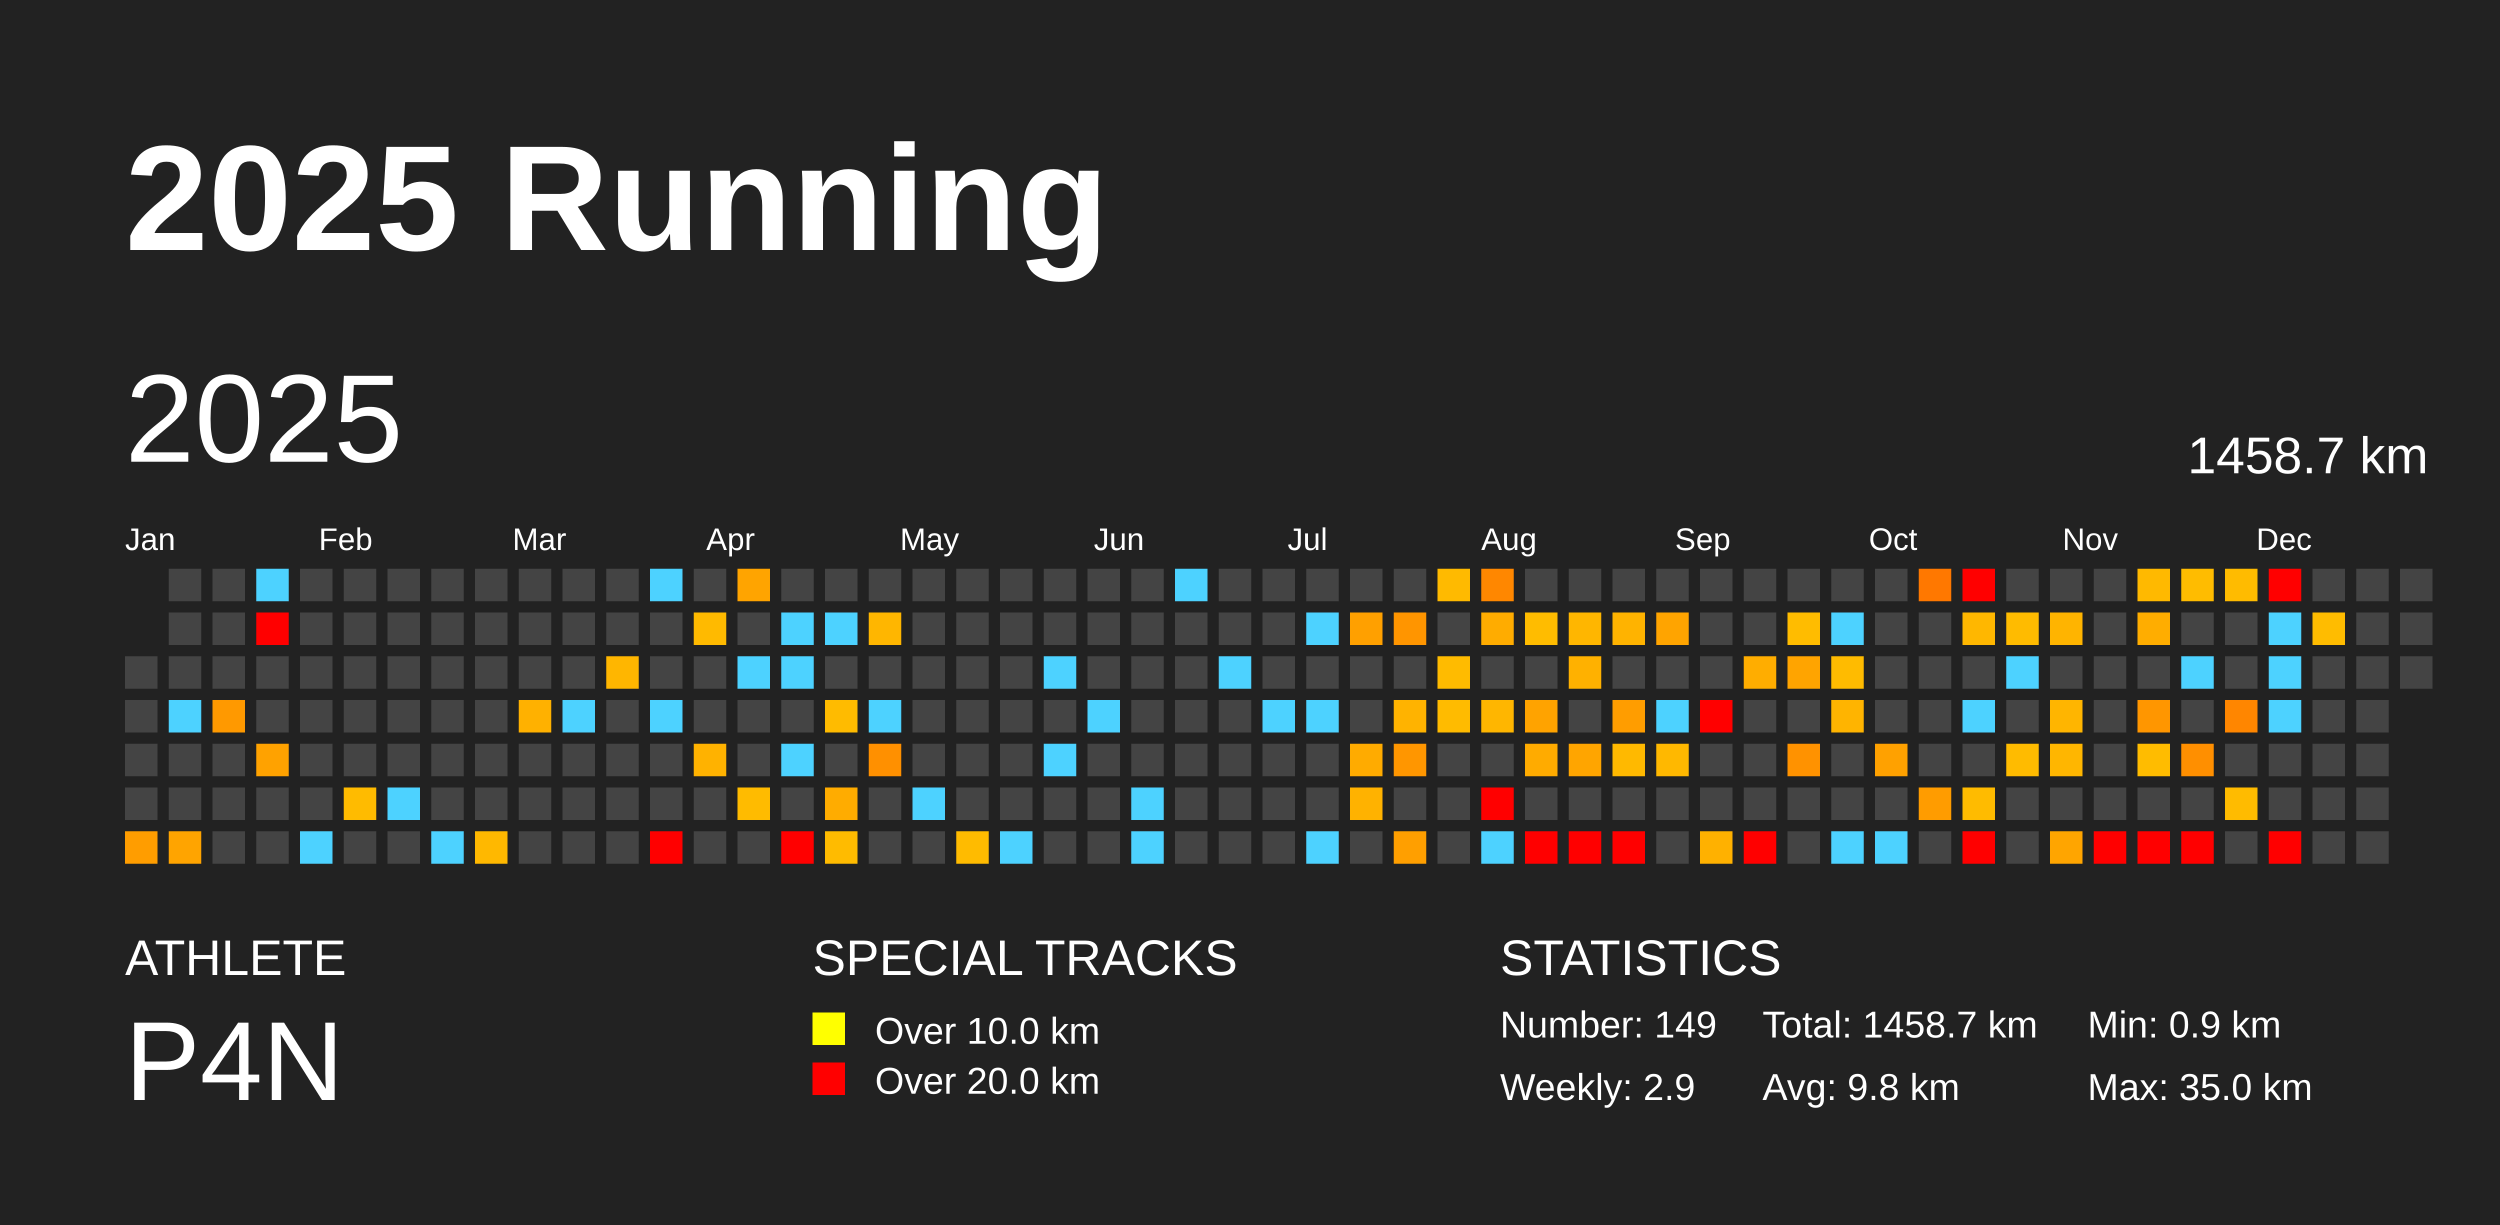
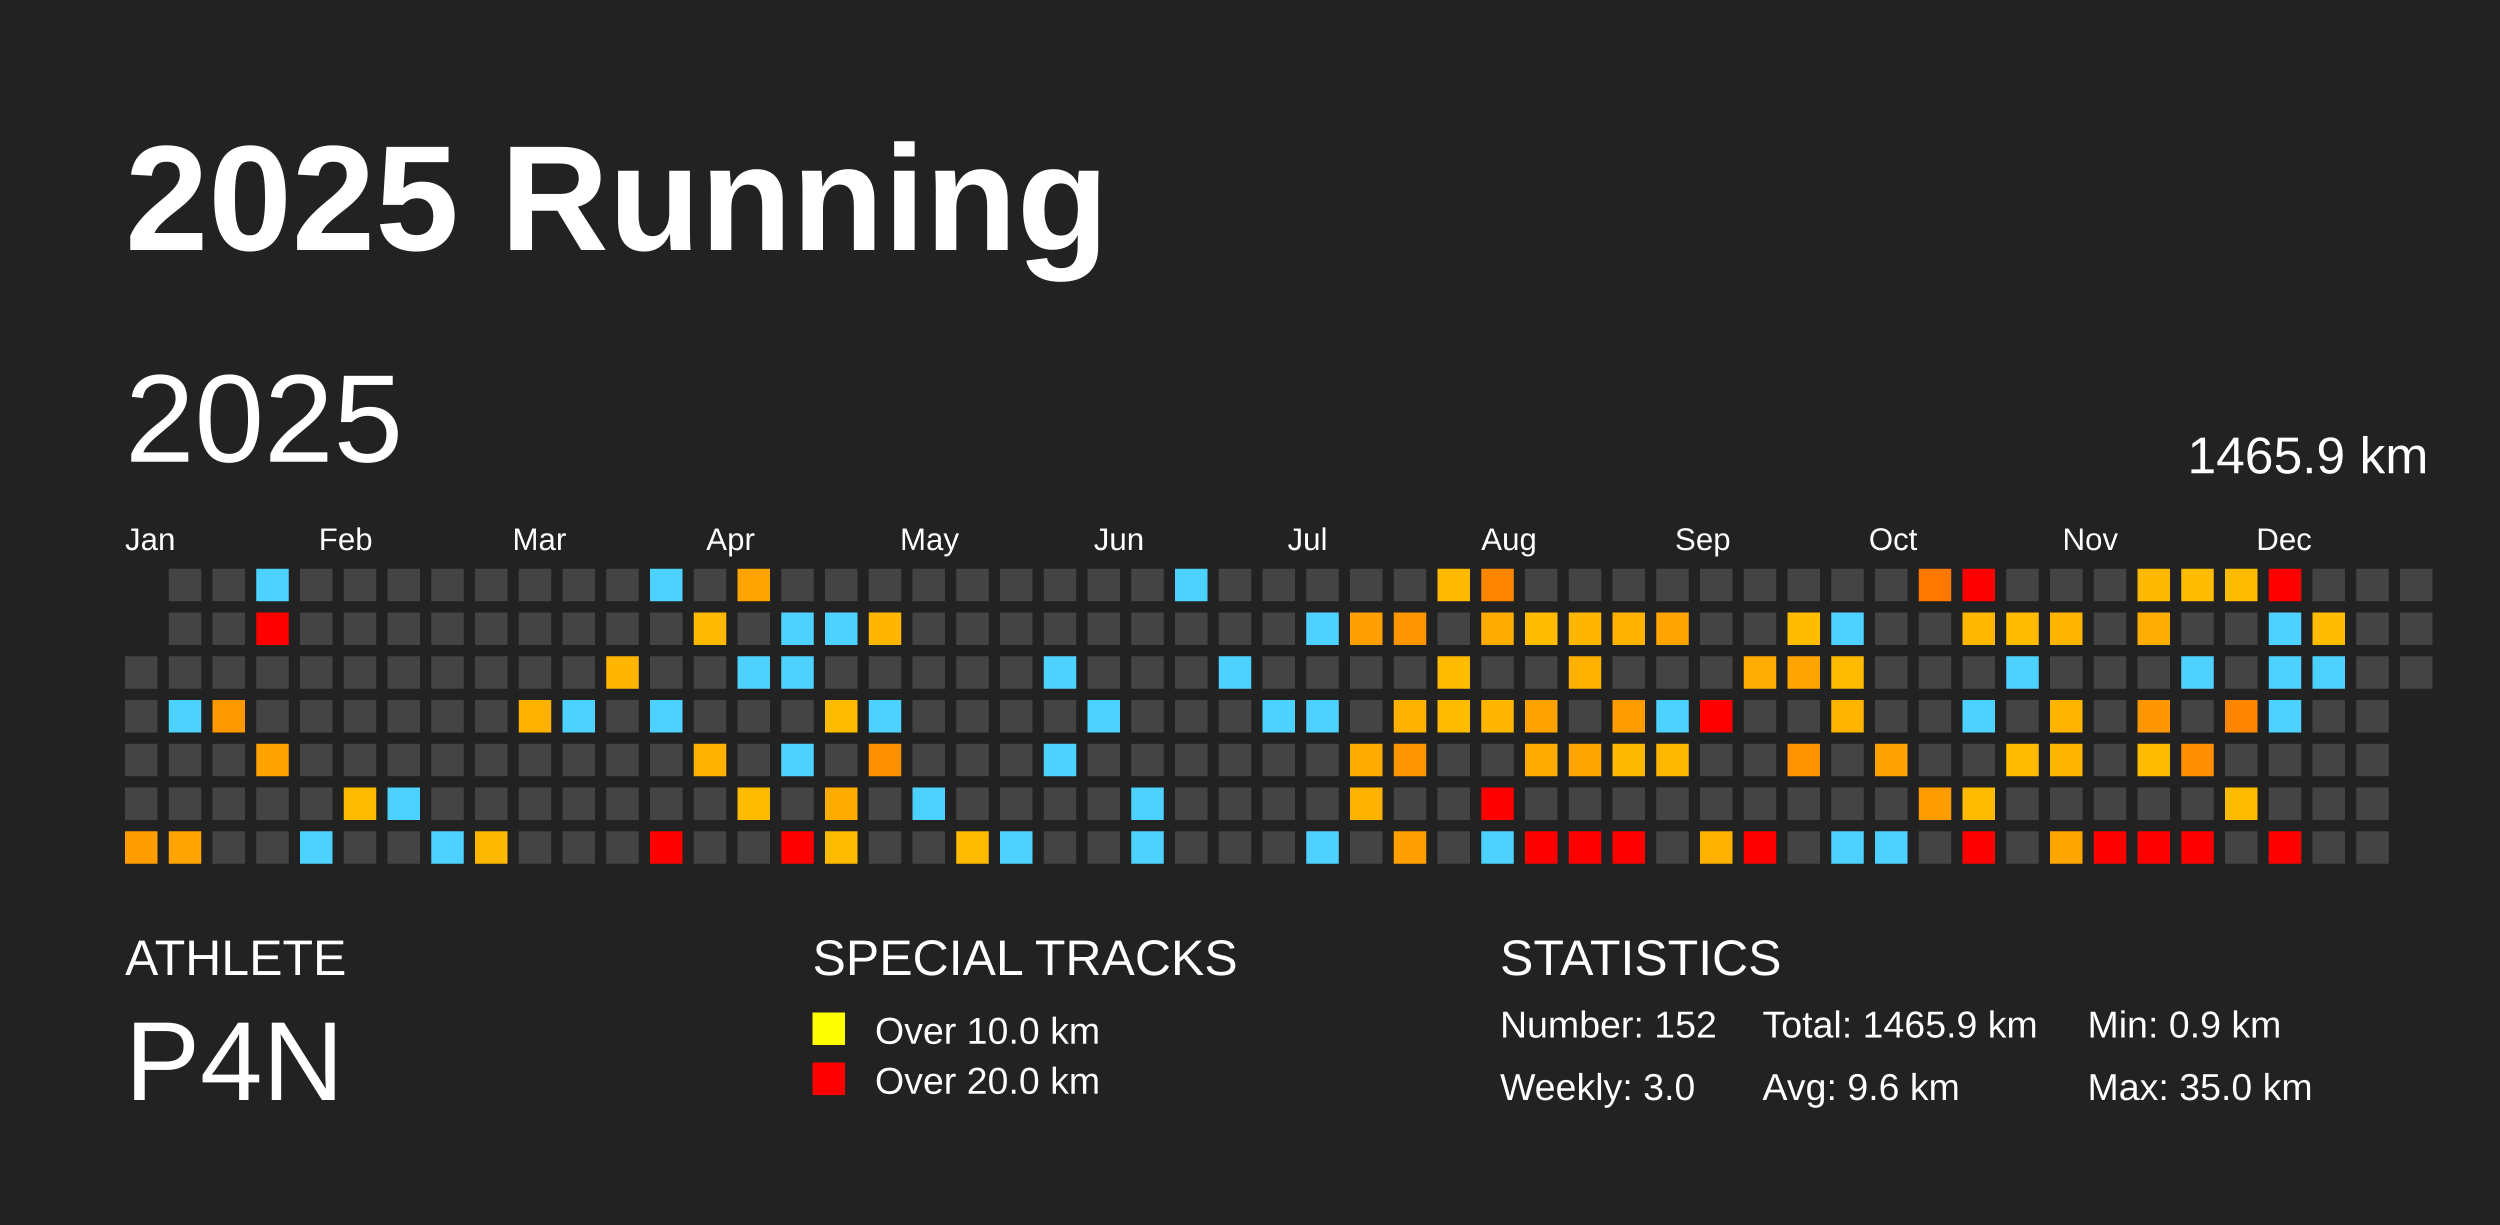
<svg xmlns="http://www.w3.org/2000/svg" baseProfile="full" height="98mm" version="1.1" viewBox="0,0,200,98" width="200mm">
  <defs />
  <rect fill="#222222" height="98" width="200" x="0" y="0" />
  <text fill="#FFFFFF" style="font-size:12px; font-family:Arial; font-weight:bold;" x="10" y="20">2025 Running</text>
  <text fill="#FFFFFF" style="font-size:4px; font-family:Arial" x="10" y="78">ATHLETE</text>
  <text fill="#FFFFFF" style="font-size:9px; font-family:Arial" x="10" y="88">P4N</text>
  <text fill="#FFFFFF" style="font-size:4px; font-family:Arial" x="65" y="78">SPECIAL TRACKS</text>
  <rect fill="yellow" height="2.6" width="2.6" x="65" y="81" />
  <text fill="#FFFFFF" style="font-size:3px; font-family:Arial" x="70" y="83.5">Over 10.0 km</text>
  <rect fill="red" height="2.6" width="2.6" x="65" y="85" />
  <text fill="#FFFFFF" style="font-size:3px; font-family:Arial" x="70" y="87.5">Over 20.0 km</text>
  <text fill="#FFFFFF" style="font-size:4px; font-family:Arial" x="120" y="78">STATISTICS</text>
-   <text fill="#FFFFFF" style="font-size:3px; font-family:Arial" x="120" y="83">Number: 149</text>
-   <text fill="#FFFFFF" style="font-size:3px; font-family:Arial" x="120" y="88">Weekly: 2.9</text>
-   <text fill="#FFFFFF" style="font-size:3px; font-family:Arial" x="141" y="83">Total: 1458.7 km</text>
-   <text fill="#FFFFFF" style="font-size:3px; font-family:Arial" x="141" y="88">Avg: 9.8 km</text>
+   <text fill="#FFFFFF" style="font-size:3px; font-family:Arial" x="120" y="83">Number: 152</text>
+   <text fill="#FFFFFF" style="font-size:3px; font-family:Arial" x="120" y="88">Weekly: 3.0</text>
+   <text fill="#FFFFFF" style="font-size:3px; font-family:Arial" x="141" y="83">Total: 1465.9 km</text>
+   <text fill="#FFFFFF" style="font-size:3px; font-family:Arial" x="141" y="88">Avg: 9.6 km</text>
  <text fill="#FFFFFF" style="font-size:3px; font-family:Arial" x="167" y="83">Min: 0.9 km</text>
  <text fill="#FFFFFF" style="font-size:3px; font-family:Arial" x="167" y="88">Max: 35.0 km</text>
  <text dominant-baseline="hanging" fill="#FFFFFF" style="font-size:10.0px; font-family:Arial;" x="10" y="30">2025</text>
-   <text dominant-baseline="hanging" fill="#FFFFFF" style="font-size:4.125px; font-family:Arial;" x="175" y="35">1458.7 km</text>
+   <text dominant-baseline="hanging" fill="#FFFFFF" style="font-size:4.125px; font-family:Arial;" x="175" y="35">1465.9 km</text>
  <text fill="#FFFFFF" style="font-size:2.5px; font-family:Arial" x="10.0" y="44">Jan</text>
  <text fill="#FFFFFF" style="font-size:2.5px; font-family:Arial" x="25.5" y="44">Feb</text>
  <text fill="#FFFFFF" style="font-size:2.5px; font-family:Arial" x="41.0" y="44">Mar</text>
  <text fill="#FFFFFF" style="font-size:2.5px; font-family:Arial" x="56.5" y="44">Apr</text>
  <text fill="#FFFFFF" style="font-size:2.5px; font-family:Arial" x="72.0" y="44">May</text>
  <text fill="#FFFFFF" style="font-size:2.5px; font-family:Arial" x="87.5" y="44">Jun</text>
  <text fill="#FFFFFF" style="font-size:2.5px; font-family:Arial" x="103.0" y="44">Jul</text>
  <text fill="#FFFFFF" style="font-size:2.5px; font-family:Arial" x="118.5" y="44">Aug</text>
  <text fill="#FFFFFF" style="font-size:2.5px; font-family:Arial" x="134.0" y="44">Sep</text>
  <text fill="#FFFFFF" style="font-size:2.5px; font-family:Arial" x="149.5" y="44">Oct</text>
  <text fill="#FFFFFF" style="font-size:2.5px; font-family:Arial" x="165.0" y="44">Nov</text>
  <text fill="#FFFFFF" style="font-size:2.5px; font-family:Arial" x="180.5" y="44">Dec</text>
  <rect fill="#444444" height="2.6" width="2.6" x="10.0" y="52.5" />
  <rect fill="#444444" height="2.6" width="2.6" x="10.0" y="56.0" />
  <rect fill="#444444" height="2.6" width="2.6" x="10.0" y="59.5" />
  <rect fill="#444444" height="2.6" width="2.6" x="10.0" y="63.0" />
  <rect fill="#ff9d00" height="2.6" width="2.6" x="10.0" y="66.5" />
  <rect fill="#444444" height="2.6" width="2.6" x="13.5" y="45.5" />
  <rect fill="#444444" height="2.6" width="2.6" x="13.5" y="49.0" />
  <rect fill="#444444" height="2.6" width="2.6" x="13.5" y="52.5" />
  <rect fill="#4dd2ff" height="2.6" width="2.6" x="13.5" y="56.0" />
  <rect fill="#444444" height="2.6" width="2.6" x="13.5" y="59.5" />
  <rect fill="#444444" height="2.6" width="2.6" x="13.5" y="63.0" />
  <rect fill="#ffa400" height="2.6" width="2.6" x="13.5" y="66.5" />
  <rect fill="#444444" height="2.6" width="2.6" x="17.0" y="45.5" />
  <rect fill="#444444" height="2.6" width="2.6" x="17.0" y="49.0" />
  <rect fill="#444444" height="2.6" width="2.6" x="17.0" y="52.5" />
  <rect fill="#ff9900" height="2.6" width="2.6" x="17.0" y="56.0" />
  <rect fill="#444444" height="2.6" width="2.6" x="17.0" y="59.5" />
  <rect fill="#444444" height="2.6" width="2.6" x="17.0" y="63.0" />
  <rect fill="#444444" height="2.6" width="2.6" x="17.0" y="66.5" />
  <rect fill="#4dd2ff" height="2.6" width="2.6" x="20.5" y="45.5" />
  <rect fill="red" height="2.6" width="2.6" x="20.5" y="49.0" />
  <rect fill="#444444" height="2.6" width="2.6" x="20.5" y="52.5" />
  <rect fill="#444444" height="2.6" width="2.6" x="20.5" y="56.0" />
  <rect fill="#ffa200" height="2.6" width="2.6" x="20.5" y="59.5" />
  <rect fill="#444444" height="2.6" width="2.6" x="20.5" y="63.0" />
  <rect fill="#444444" height="2.6" width="2.6" x="20.5" y="66.5" />
  <rect fill="#444444" height="2.6" width="2.6" x="24.0" y="45.5" />
  <rect fill="#444444" height="2.6" width="2.6" x="24.0" y="49.0" />
  <rect fill="#444444" height="2.6" width="2.6" x="24.0" y="52.5" />
  <rect fill="#444444" height="2.6" width="2.6" x="24.0" y="56.0" />
  <rect fill="#444444" height="2.6" width="2.6" x="24.0" y="59.5" />
  <rect fill="#444444" height="2.6" width="2.6" x="24.0" y="63.0" />
  <rect fill="#4dd2ff" height="2.6" width="2.6" x="24.0" y="66.5" />
  <rect fill="#444444" height="2.6" width="2.6" x="27.5" y="45.5" />
  <rect fill="#444444" height="2.6" width="2.6" x="27.5" y="49.0" />
  <rect fill="#444444" height="2.6" width="2.6" x="27.5" y="52.5" />
  <rect fill="#444444" height="2.6" width="2.6" x="27.5" y="56.0" />
  <rect fill="#444444" height="2.6" width="2.6" x="27.5" y="59.5" />
  <rect fill="#ffbb00" height="2.6" width="2.6" x="27.5" y="63.0" />
  <rect fill="#444444" height="2.6" width="2.6" x="27.5" y="66.5" />
  <rect fill="#444444" height="2.6" width="2.6" x="31.0" y="45.5" />
  <rect fill="#444444" height="2.6" width="2.6" x="31.0" y="49.0" />
  <rect fill="#444444" height="2.6" width="2.6" x="31.0" y="52.5" />
  <rect fill="#444444" height="2.6" width="2.6" x="31.0" y="56.0" />
  <rect fill="#444444" height="2.6" width="2.6" x="31.0" y="59.5" />
  <rect fill="#4dd2ff" height="2.6" width="2.6" x="31.0" y="63.0" />
  <rect fill="#444444" height="2.6" width="2.6" x="31.0" y="66.5" />
  <rect fill="#444444" height="2.6" width="2.6" x="34.5" y="45.5" />
  <rect fill="#444444" height="2.6" width="2.6" x="34.5" y="49.0" />
  <rect fill="#444444" height="2.6" width="2.6" x="34.5" y="52.5" />
  <rect fill="#444444" height="2.6" width="2.6" x="34.5" y="56.0" />
  <rect fill="#444444" height="2.6" width="2.6" x="34.5" y="59.5" />
  <rect fill="#444444" height="2.6" width="2.6" x="34.5" y="63.0" />
  <rect fill="#4dd2ff" height="2.6" width="2.6" x="34.5" y="66.5" />
  <rect fill="#444444" height="2.6" width="2.6" x="38.0" y="45.5" />
  <rect fill="#444444" height="2.6" width="2.6" x="38.0" y="49.0" />
  <rect fill="#444444" height="2.6" width="2.6" x="38.0" y="52.5" />
  <rect fill="#444444" height="2.6" width="2.6" x="38.0" y="56.0" />
  <rect fill="#444444" height="2.6" width="2.6" x="38.0" y="59.5" />
  <rect fill="#444444" height="2.6" width="2.6" x="38.0" y="63.0" />
  <rect fill="#ffb800" height="2.6" width="2.6" x="38.0" y="66.5" />
  <rect fill="#444444" height="2.6" width="2.6" x="41.5" y="45.5" />
  <rect fill="#444444" height="2.6" width="2.6" x="41.5" y="49.0" />
  <rect fill="#444444" height="2.6" width="2.6" x="41.5" y="52.5" />
  <rect fill="#ffb100" height="2.6" width="2.6" x="41.5" y="56.0" />
  <rect fill="#444444" height="2.6" width="2.6" x="41.5" y="59.5" />
  <rect fill="#444444" height="2.6" width="2.6" x="41.5" y="63.0" />
  <rect fill="#444444" height="2.6" width="2.6" x="41.5" y="66.5" />
  <rect fill="#444444" height="2.6" width="2.6" x="45.0" y="45.5" />
  <rect fill="#444444" height="2.6" width="2.6" x="45.0" y="49.0" />
  <rect fill="#444444" height="2.6" width="2.6" x="45.0" y="52.5" />
  <rect fill="#4dd2ff" height="2.6" width="2.6" x="45.0" y="56.0" />
  <rect fill="#444444" height="2.6" width="2.6" x="45.0" y="59.5" />
  <rect fill="#444444" height="2.6" width="2.6" x="45.0" y="63.0" />
  <rect fill="#444444" height="2.6" width="2.6" x="45.0" y="66.5" />
  <rect fill="#444444" height="2.6" width="2.6" x="48.5" y="45.5" />
  <rect fill="#444444" height="2.6" width="2.6" x="48.5" y="49.0" />
  <rect fill="#ffb600" height="2.6" width="2.6" x="48.5" y="52.5" />
  <rect fill="#444444" height="2.6" width="2.6" x="48.5" y="56.0" />
  <rect fill="#444444" height="2.6" width="2.6" x="48.5" y="59.5" />
  <rect fill="#444444" height="2.6" width="2.6" x="48.5" y="63.0" />
  <rect fill="#444444" height="2.6" width="2.6" x="48.5" y="66.5" />
  <rect fill="#4dd2ff" height="2.6" width="2.6" x="52.0" y="45.5" />
  <rect fill="#444444" height="2.6" width="2.6" x="52.0" y="49.0" />
  <rect fill="#444444" height="2.6" width="2.6" x="52.0" y="52.5" />
  <rect fill="#4dd2ff" height="2.6" width="2.6" x="52.0" y="56.0" />
  <rect fill="#444444" height="2.6" width="2.6" x="52.0" y="59.5" />
  <rect fill="#444444" height="2.6" width="2.6" x="52.0" y="63.0" />
  <rect fill="red" height="2.6" width="2.6" x="52.0" y="66.5" />
  <rect fill="#444444" height="2.6" width="2.6" x="55.5" y="45.5" />
  <rect fill="#ffba00" height="2.6" width="2.6" x="55.5" y="49.0" />
  <rect fill="#444444" height="2.6" width="2.6" x="55.5" y="52.5" />
  <rect fill="#444444" height="2.6" width="2.6" x="55.5" y="56.0" />
  <rect fill="#ffb200" height="2.6" width="2.6" x="55.5" y="59.5" />
  <rect fill="#444444" height="2.6" width="2.6" x="55.5" y="63.0" />
  <rect fill="#444444" height="2.6" width="2.6" x="55.5" y="66.5" />
  <rect fill="#ffa400" height="2.6" width="2.6" x="59.0" y="45.5" />
  <rect fill="#444444" height="2.6" width="2.6" x="59.0" y="49.0" />
  <rect fill="#4dd2ff" height="2.6" width="2.6" x="59.0" y="52.5" />
  <rect fill="#444444" height="2.6" width="2.6" x="59.0" y="56.0" />
  <rect fill="#444444" height="2.6" width="2.6" x="59.0" y="59.5" />
  <rect fill="#ffbb00" height="2.6" width="2.6" x="59.0" y="63.0" />
  <rect fill="#444444" height="2.6" width="2.6" x="59.0" y="66.5" />
  <rect fill="#444444" height="2.6" width="2.6" x="62.5" y="45.5" />
  <rect fill="#4dd2ff" height="2.6" width="2.6" x="62.5" y="49.0" />
  <rect fill="#4dd2ff" height="2.6" width="2.6" x="62.5" y="52.5" />
  <rect fill="#444444" height="2.6" width="2.6" x="62.5" y="56.0" />
  <rect fill="#4dd2ff" height="2.6" width="2.6" x="62.5" y="59.5" />
  <rect fill="#444444" height="2.6" width="2.6" x="62.5" y="63.0" />
  <rect fill="red" height="2.6" width="2.6" x="62.5" y="66.5" />
  <rect fill="#444444" height="2.6" width="2.6" x="66.0" y="45.5" />
  <rect fill="#4dd2ff" height="2.6" width="2.6" x="66.0" y="49.0" />
  <rect fill="#444444" height="2.6" width="2.6" x="66.0" y="52.5" />
  <rect fill="#ffbb00" height="2.6" width="2.6" x="66.0" y="56.0" />
  <rect fill="#444444" height="2.6" width="2.6" x="66.0" y="59.5" />
  <rect fill="#ffac00" height="2.6" width="2.6" x="66.0" y="63.0" />
  <rect fill="#ffbb00" height="2.6" width="2.6" x="66.0" y="66.5" />
  <rect fill="#444444" height="2.6" width="2.6" x="69.5" y="45.5" />
  <rect fill="#ffb600" height="2.6" width="2.6" x="69.5" y="49.0" />
  <rect fill="#444444" height="2.6" width="2.6" x="69.5" y="52.5" />
  <rect fill="#4dd2ff" height="2.6" width="2.6" x="69.5" y="56.0" />
  <rect fill="#ff9000" height="2.6" width="2.6" x="69.5" y="59.5" />
  <rect fill="#444444" height="2.6" width="2.6" x="69.5" y="63.0" />
  <rect fill="#444444" height="2.6" width="2.6" x="69.5" y="66.5" />
  <rect fill="#444444" height="2.6" width="2.6" x="73.0" y="45.5" />
  <rect fill="#444444" height="2.6" width="2.6" x="73.0" y="49.0" />
  <rect fill="#444444" height="2.6" width="2.6" x="73.0" y="52.5" />
  <rect fill="#444444" height="2.6" width="2.6" x="73.0" y="56.0" />
  <rect fill="#444444" height="2.6" width="2.6" x="73.0" y="59.5" />
  <rect fill="#4dd2ff" height="2.6" width="2.6" x="73.0" y="63.0" />
  <rect fill="#444444" height="2.6" width="2.6" x="73.0" y="66.5" />
  <rect fill="#444444" height="2.6" width="2.6" x="76.5" y="45.5" />
  <rect fill="#444444" height="2.6" width="2.6" x="76.5" y="49.0" />
  <rect fill="#444444" height="2.6" width="2.6" x="76.5" y="52.5" />
  <rect fill="#444444" height="2.6" width="2.6" x="76.5" y="56.0" />
  <rect fill="#444444" height="2.6" width="2.6" x="76.5" y="59.5" />
  <rect fill="#444444" height="2.6" width="2.6" x="76.5" y="63.0" />
  <rect fill="#ffbb00" height="2.6" width="2.6" x="76.5" y="66.5" />
  <rect fill="#444444" height="2.6" width="2.6" x="80.0" y="45.5" />
  <rect fill="#444444" height="2.6" width="2.6" x="80.0" y="49.0" />
  <rect fill="#444444" height="2.6" width="2.6" x="80.0" y="52.5" />
  <rect fill="#444444" height="2.6" width="2.6" x="80.0" y="56.0" />
  <rect fill="#444444" height="2.6" width="2.6" x="80.0" y="59.5" />
  <rect fill="#444444" height="2.6" width="2.6" x="80.0" y="63.0" />
  <rect fill="#4dd2ff" height="2.6" width="2.6" x="80.0" y="66.5" />
  <rect fill="#444444" height="2.6" width="2.6" x="83.5" y="45.5" />
  <rect fill="#444444" height="2.6" width="2.6" x="83.5" y="49.0" />
  <rect fill="#4dd2ff" height="2.6" width="2.6" x="83.5" y="52.5" />
  <rect fill="#444444" height="2.6" width="2.6" x="83.5" y="56.0" />
  <rect fill="#4dd2ff" height="2.6" width="2.6" x="83.5" y="59.5" />
  <rect fill="#444444" height="2.6" width="2.6" x="83.5" y="63.0" />
  <rect fill="#444444" height="2.6" width="2.6" x="83.5" y="66.5" />
  <rect fill="#444444" height="2.6" width="2.6" x="87.0" y="45.5" />
  <rect fill="#444444" height="2.6" width="2.6" x="87.0" y="49.0" />
  <rect fill="#444444" height="2.6" width="2.6" x="87.0" y="52.5" />
  <rect fill="#4dd2ff" height="2.6" width="2.6" x="87.0" y="56.0" />
  <rect fill="#444444" height="2.6" width="2.6" x="87.0" y="59.5" />
  <rect fill="#444444" height="2.6" width="2.6" x="87.0" y="63.0" />
  <rect fill="#444444" height="2.6" width="2.6" x="87.0" y="66.5" />
  <rect fill="#444444" height="2.6" width="2.6" x="90.5" y="45.5" />
  <rect fill="#444444" height="2.6" width="2.6" x="90.5" y="49.0" />
  <rect fill="#444444" height="2.6" width="2.6" x="90.5" y="52.5" />
  <rect fill="#444444" height="2.6" width="2.6" x="90.5" y="56.0" />
  <rect fill="#444444" height="2.6" width="2.6" x="90.5" y="59.5" />
  <rect fill="#4dd2ff" height="2.6" width="2.6" x="90.5" y="63.0" />
  <rect fill="#4dd2ff" height="2.6" width="2.6" x="90.5" y="66.5" />
  <rect fill="#4dd2ff" height="2.6" width="2.6" x="94.0" y="45.5" />
  <rect fill="#444444" height="2.6" width="2.6" x="94.0" y="49.0" />
  <rect fill="#444444" height="2.6" width="2.6" x="94.0" y="52.5" />
  <rect fill="#444444" height="2.6" width="2.6" x="94.0" y="56.0" />
  <rect fill="#444444" height="2.6" width="2.6" x="94.0" y="59.5" />
  <rect fill="#444444" height="2.6" width="2.6" x="94.0" y="63.0" />
  <rect fill="#444444" height="2.6" width="2.6" x="94.0" y="66.5" />
  <rect fill="#444444" height="2.6" width="2.6" x="97.5" y="45.5" />
  <rect fill="#444444" height="2.6" width="2.6" x="97.5" y="49.0" />
  <rect fill="#4dd2ff" height="2.6" width="2.6" x="97.5" y="52.5" />
  <rect fill="#444444" height="2.6" width="2.6" x="97.5" y="56.0" />
  <rect fill="#444444" height="2.6" width="2.6" x="97.5" y="59.5" />
  <rect fill="#444444" height="2.6" width="2.6" x="97.5" y="63.0" />
  <rect fill="#444444" height="2.6" width="2.6" x="97.5" y="66.5" />
  <rect fill="#444444" height="2.6" width="2.6" x="101.0" y="45.5" />
  <rect fill="#444444" height="2.6" width="2.6" x="101.0" y="49.0" />
  <rect fill="#444444" height="2.6" width="2.6" x="101.0" y="52.5" />
  <rect fill="#4dd2ff" height="2.6" width="2.6" x="101.0" y="56.0" />
  <rect fill="#444444" height="2.6" width="2.6" x="101.0" y="59.5" />
  <rect fill="#444444" height="2.6" width="2.6" x="101.0" y="63.0" />
  <rect fill="#444444" height="2.6" width="2.6" x="101.0" y="66.5" />
  <rect fill="#444444" height="2.6" width="2.6" x="104.5" y="45.5" />
  <rect fill="#4dd2ff" height="2.6" width="2.6" x="104.5" y="49.0" />
  <rect fill="#444444" height="2.6" width="2.6" x="104.5" y="52.5" />
  <rect fill="#4dd2ff" height="2.6" width="2.6" x="104.5" y="56.0" />
  <rect fill="#444444" height="2.6" width="2.6" x="104.5" y="59.5" />
  <rect fill="#444444" height="2.6" width="2.6" x="104.5" y="63.0" />
  <rect fill="#4dd2ff" height="2.6" width="2.6" x="104.5" y="66.5" />
  <rect fill="#444444" height="2.6" width="2.6" x="108.0" y="45.5" />
  <rect fill="#ffa000" height="2.6" width="2.6" x="108.0" y="49.0" />
  <rect fill="#444444" height="2.6" width="2.6" x="108.0" y="52.5" />
  <rect fill="#444444" height="2.6" width="2.6" x="108.0" y="56.0" />
  <rect fill="#ffab00" height="2.6" width="2.6" x="108.0" y="59.5" />
  <rect fill="#ffb200" height="2.6" width="2.6" x="108.0" y="63.0" />
  <rect fill="#444444" height="2.6" width="2.6" x="108.0" y="66.5" />
  <rect fill="#444444" height="2.6" width="2.6" x="111.5" y="45.5" />
  <rect fill="#ff9500" height="2.6" width="2.6" x="111.5" y="49.0" />
  <rect fill="#444444" height="2.6" width="2.6" x="111.5" y="52.5" />
  <rect fill="#ffb300" height="2.6" width="2.6" x="111.5" y="56.0" />
  <rect fill="#ff9600" height="2.6" width="2.6" x="111.5" y="59.5" />
  <rect fill="#444444" height="2.6" width="2.6" x="111.5" y="63.0" />
  <rect fill="#ff9f00" height="2.6" width="2.6" x="111.5" y="66.5" />
  <rect fill="#ffba00" height="2.6" width="2.6" x="115.0" y="45.5" />
  <rect fill="#444444" height="2.6" width="2.6" x="115.0" y="49.0" />
  <rect fill="#ffbb00" height="2.6" width="2.6" x="115.0" y="52.5" />
  <rect fill="#ffbb00" height="2.6" width="2.6" x="115.0" y="56.0" />
  <rect fill="#444444" height="2.6" width="2.6" x="115.0" y="59.5" />
  <rect fill="#444444" height="2.6" width="2.6" x="115.0" y="63.0" />
  <rect fill="#444444" height="2.6" width="2.6" x="115.0" y="66.5" />
  <rect fill="#ff8700" height="2.6" width="2.6" x="118.5" y="45.5" />
  <rect fill="#ffac00" height="2.6" width="2.6" x="118.5" y="49.0" />
  <rect fill="#444444" height="2.6" width="2.6" x="118.5" y="52.5" />
  <rect fill="#ffb600" height="2.6" width="2.6" x="118.5" y="56.0" />
  <rect fill="#444444" height="2.6" width="2.6" x="118.5" y="59.5" />
  <rect fill="red" height="2.6" width="2.6" x="118.5" y="63.0" />
  <rect fill="#4dd2ff" height="2.6" width="2.6" x="118.5" y="66.5" />
  <rect fill="#444444" height="2.6" width="2.6" x="122.0" y="45.5" />
  <rect fill="#ffbc00" height="2.6" width="2.6" x="122.0" y="49.0" />
  <rect fill="#444444" height="2.6" width="2.6" x="122.0" y="52.5" />
  <rect fill="#ffa300" height="2.6" width="2.6" x="122.0" y="56.0" />
  <rect fill="#ffab00" height="2.6" width="2.6" x="122.0" y="59.5" />
  <rect fill="#444444" height="2.6" width="2.6" x="122.0" y="63.0" />
  <rect fill="red" height="2.6" width="2.6" x="122.0" y="66.5" />
  <rect fill="#444444" height="2.6" width="2.6" x="125.5" y="45.5" />
  <rect fill="#ffb600" height="2.6" width="2.6" x="125.5" y="49.0" />
  <rect fill="#ffb100" height="2.6" width="2.6" x="125.5" y="52.5" />
  <rect fill="#444444" height="2.6" width="2.6" x="125.5" y="56.0" />
  <rect fill="#ffa500" height="2.6" width="2.6" x="125.5" y="59.5" />
  <rect fill="#444444" height="2.6" width="2.6" x="125.5" y="63.0" />
  <rect fill="red" height="2.6" width="2.6" x="125.5" y="66.5" />
  <rect fill="#444444" height="2.6" width="2.6" x="129.0" y="45.5" />
  <rect fill="#ffb300" height="2.6" width="2.6" x="129.0" y="49.0" />
  <rect fill="#444444" height="2.6" width="2.6" x="129.0" y="52.5" />
  <rect fill="#ff9d00" height="2.6" width="2.6" x="129.0" y="56.0" />
  <rect fill="#ffb900" height="2.6" width="2.6" x="129.0" y="59.5" />
  <rect fill="#444444" height="2.6" width="2.6" x="129.0" y="63.0" />
  <rect fill="red" height="2.6" width="2.6" x="129.0" y="66.5" />
  <rect fill="#444444" height="2.6" width="2.6" x="132.5" y="45.5" />
  <rect fill="#ffa400" height="2.6" width="2.6" x="132.5" y="49.0" />
  <rect fill="#444444" height="2.6" width="2.6" x="132.5" y="52.5" />
  <rect fill="#4dd2ff" height="2.6" width="2.6" x="132.5" y="56.0" />
  <rect fill="#ffb800" height="2.6" width="2.6" x="132.5" y="59.5" />
  <rect fill="#444444" height="2.6" width="2.6" x="132.5" y="63.0" />
  <rect fill="#444444" height="2.6" width="2.6" x="132.5" y="66.5" />
  <rect fill="#444444" height="2.6" width="2.6" x="136.0" y="45.5" />
  <rect fill="#444444" height="2.6" width="2.6" x="136.0" y="49.0" />
  <rect fill="#444444" height="2.6" width="2.6" x="136.0" y="52.5" />
  <rect fill="red" height="2.6" width="2.6" x="136.0" y="56.0" />
  <rect fill="#444444" height="2.6" width="2.6" x="136.0" y="59.5" />
  <rect fill="#444444" height="2.6" width="2.6" x="136.0" y="63.0" />
  <rect fill="#ffb100" height="2.6" width="2.6" x="136.0" y="66.5" />
  <rect fill="#444444" height="2.6" width="2.6" x="139.5" y="45.5" />
  <rect fill="#444444" height="2.6" width="2.6" x="139.5" y="49.0" />
  <rect fill="#ffad00" height="2.6" width="2.6" x="139.5" y="52.5" />
  <rect fill="#444444" height="2.6" width="2.6" x="139.5" y="56.0" />
  <rect fill="#444444" height="2.6" width="2.6" x="139.5" y="59.5" />
  <rect fill="#444444" height="2.6" width="2.6" x="139.5" y="63.0" />
  <rect fill="red" height="2.6" width="2.6" x="139.5" y="66.5" />
  <rect fill="#444444" height="2.6" width="2.6" x="143.0" y="45.5" />
  <rect fill="#ffbc00" height="2.6" width="2.6" x="143.0" y="49.0" />
  <rect fill="#ffa400" height="2.6" width="2.6" x="143.0" y="52.5" />
  <rect fill="#444444" height="2.6" width="2.6" x="143.0" y="56.0" />
  <rect fill="#ff9200" height="2.6" width="2.6" x="143.0" y="59.5" />
  <rect fill="#444444" height="2.6" width="2.6" x="143.0" y="63.0" />
  <rect fill="#444444" height="2.6" width="2.6" x="143.0" y="66.5" />
  <rect fill="#444444" height="2.6" width="2.6" x="146.5" y="45.5" />
  <rect fill="#4dd2ff" height="2.6" width="2.6" x="146.5" y="49.0" />
  <rect fill="#ffbb00" height="2.6" width="2.6" x="146.5" y="52.5" />
  <rect fill="#ffb400" height="2.6" width="2.6" x="146.5" y="56.0" />
  <rect fill="#444444" height="2.6" width="2.6" x="146.5" y="59.5" />
  <rect fill="#444444" height="2.6" width="2.6" x="146.5" y="63.0" />
  <rect fill="#4dd2ff" height="2.6" width="2.6" x="146.5" y="66.5" />
  <rect fill="#444444" height="2.6" width="2.6" x="150.0" y="45.5" />
  <rect fill="#444444" height="2.6" width="2.6" x="150.0" y="49.0" />
  <rect fill="#444444" height="2.6" width="2.6" x="150.0" y="52.5" />
  <rect fill="#444444" height="2.6" width="2.6" x="150.0" y="56.0" />
  <rect fill="#ffa100" height="2.6" width="2.6" x="150.0" y="59.5" />
  <rect fill="#444444" height="2.6" width="2.6" x="150.0" y="63.0" />
  <rect fill="#4dd2ff" height="2.6" width="2.6" x="150.0" y="66.5" />
  <rect fill="#ff7800" height="2.6" width="2.6" x="153.5" y="45.5" />
  <rect fill="#444444" height="2.6" width="2.6" x="153.5" y="49.0" />
  <rect fill="#444444" height="2.6" width="2.6" x="153.5" y="52.5" />
  <rect fill="#444444" height="2.6" width="2.6" x="153.5" y="56.0" />
  <rect fill="#444444" height="2.6" width="2.6" x="153.5" y="59.5" />
  <rect fill="#ff9c00" height="2.6" width="2.6" x="153.5" y="63.0" />
  <rect fill="#444444" height="2.6" width="2.6" x="153.5" y="66.5" />
  <rect fill="red" height="2.6" width="2.6" x="157.0" y="45.5" />
  <rect fill="#ffb700" height="2.6" width="2.6" x="157.0" y="49.0" />
  <rect fill="#444444" height="2.6" width="2.6" x="157.0" y="52.5" />
  <rect fill="#4dd2ff" height="2.6" width="2.6" x="157.0" y="56.0" />
  <rect fill="#444444" height="2.6" width="2.6" x="157.0" y="59.5" />
  <rect fill="#ffbb00" height="2.6" width="2.6" x="157.0" y="63.0" />
  <rect fill="red" height="2.6" width="2.6" x="157.0" y="66.5" />
  <rect fill="#444444" height="2.6" width="2.6" x="160.5" y="45.5" />
  <rect fill="#ffbb00" height="2.6" width="2.6" x="160.5" y="49.0" />
  <rect fill="#4dd2ff" height="2.6" width="2.6" x="160.5" y="52.5" />
  <rect fill="#444444" height="2.6" width="2.6" x="160.5" y="56.0" />
  <rect fill="#ffbb00" height="2.6" width="2.6" x="160.5" y="59.5" />
  <rect fill="#444444" height="2.6" width="2.6" x="160.5" y="63.0" />
  <rect fill="#444444" height="2.6" width="2.6" x="160.5" y="66.5" />
  <rect fill="#444444" height="2.6" width="2.6" x="164.0" y="45.5" />
  <rect fill="#ffb400" height="2.6" width="2.6" x="164.0" y="49.0" />
  <rect fill="#444444" height="2.6" width="2.6" x="164.0" y="52.5" />
  <rect fill="#ffb500" height="2.6" width="2.6" x="164.0" y="56.0" />
  <rect fill="#ffb600" height="2.6" width="2.6" x="164.0" y="59.5" />
  <rect fill="#444444" height="2.6" width="2.6" x="164.0" y="63.0" />
  <rect fill="#ffa500" height="2.6" width="2.6" x="164.0" y="66.5" />
  <rect fill="#444444" height="2.6" width="2.6" x="167.5" y="45.5" />
  <rect fill="#444444" height="2.6" width="2.6" x="167.5" y="49.0" />
  <rect fill="#444444" height="2.6" width="2.6" x="167.5" y="52.5" />
  <rect fill="#444444" height="2.6" width="2.6" x="167.5" y="56.0" />
  <rect fill="#444444" height="2.6" width="2.6" x="167.5" y="59.5" />
  <rect fill="#444444" height="2.6" width="2.6" x="167.5" y="63.0" />
  <rect fill="red" height="2.6" width="2.6" x="167.5" y="66.5" />
  <rect fill="#ffb900" height="2.6" width="2.6" x="171.0" y="45.5" />
  <rect fill="#ffad00" height="2.6" width="2.6" x="171.0" y="49.0" />
  <rect fill="#444444" height="2.6" width="2.6" x="171.0" y="52.5" />
  <rect fill="#ff9600" height="2.6" width="2.6" x="171.0" y="56.0" />
  <rect fill="#ffbc00" height="2.6" width="2.6" x="171.0" y="59.5" />
  <rect fill="#444444" height="2.6" width="2.6" x="171.0" y="63.0" />
  <rect fill="red" height="2.6" width="2.6" x="171.0" y="66.5" />
  <rect fill="#ffbc00" height="2.6" width="2.6" x="174.5" y="45.5" />
  <rect fill="#444444" height="2.6" width="2.6" x="174.5" y="49.0" />
  <rect fill="#4dd2ff" height="2.6" width="2.6" x="174.5" y="52.5" />
  <rect fill="#444444" height="2.6" width="2.6" x="174.5" y="56.0" />
  <rect fill="#ff8f00" height="2.6" width="2.6" x="174.5" y="59.5" />
  <rect fill="#444444" height="2.6" width="2.6" x="174.5" y="63.0" />
  <rect fill="red" height="2.6" width="2.6" x="174.5" y="66.5" />
  <rect fill="#ffbb00" height="2.6" width="2.6" x="178.0" y="45.5" />
  <rect fill="#444444" height="2.6" width="2.6" x="178.0" y="49.0" />
  <rect fill="#444444" height="2.6" width="2.6" x="178.0" y="52.5" />
  <rect fill="#ff8600" height="2.6" width="2.6" x="178.0" y="56.0" />
  <rect fill="#444444" height="2.6" width="2.6" x="178.0" y="59.5" />
  <rect fill="#ffbb00" height="2.6" width="2.6" x="178.0" y="63.0" />
  <rect fill="#444444" height="2.6" width="2.6" x="178.0" y="66.5" />
  <rect fill="red" height="2.6" width="2.6" x="181.5" y="45.5" />
  <rect fill="#4dd2ff" height="2.6" width="2.6" x="181.5" y="49.0" />
  <rect fill="#4dd2ff" height="2.6" width="2.6" x="181.5" y="52.5" />
  <rect fill="#4dd2ff" height="2.6" width="2.6" x="181.5" y="56.0" />
  <rect fill="#444444" height="2.6" width="2.6" x="181.5" y="59.5" />
  <rect fill="#444444" height="2.6" width="2.6" x="181.5" y="63.0" />
  <rect fill="red" height="2.6" width="2.6" x="181.5" y="66.5" />
  <rect fill="#444444" height="2.6" width="2.6" x="185.0" y="45.5" />
  <rect fill="#ffbc00" height="2.6" width="2.6" x="185.0" y="49.0" />
-   <rect fill="#444444" height="2.6" width="2.6" x="185.0" y="52.5" />
+   <rect fill="#4dd2ff" height="2.6" width="2.6" x="185.0" y="52.5" />
  <rect fill="#444444" height="2.6" width="2.6" x="185.0" y="56.0" />
  <rect fill="#444444" height="2.6" width="2.6" x="185.0" y="59.5" />
  <rect fill="#444444" height="2.6" width="2.6" x="185.0" y="63.0" />
  <rect fill="#444444" height="2.6" width="2.6" x="185.0" y="66.5" />
  <rect fill="#444444" height="2.6" width="2.6" x="188.5" y="45.5" />
  <rect fill="#444444" height="2.6" width="2.6" x="188.5" y="49.0" />
  <rect fill="#444444" height="2.6" width="2.6" x="188.5" y="52.5" />
  <rect fill="#444444" height="2.6" width="2.6" x="188.5" y="56.0" />
  <rect fill="#444444" height="2.6" width="2.6" x="188.5" y="59.5" />
  <rect fill="#444444" height="2.6" width="2.6" x="188.5" y="63.0" />
  <rect fill="#444444" height="2.6" width="2.6" x="188.5" y="66.5" />
  <rect fill="#444444" height="2.6" width="2.6" x="192.0" y="45.5" />
  <rect fill="#444444" height="2.6" width="2.6" x="192.0" y="49.0" />
  <rect fill="#444444" height="2.6" width="2.6" x="192.0" y="52.5" />
</svg>
